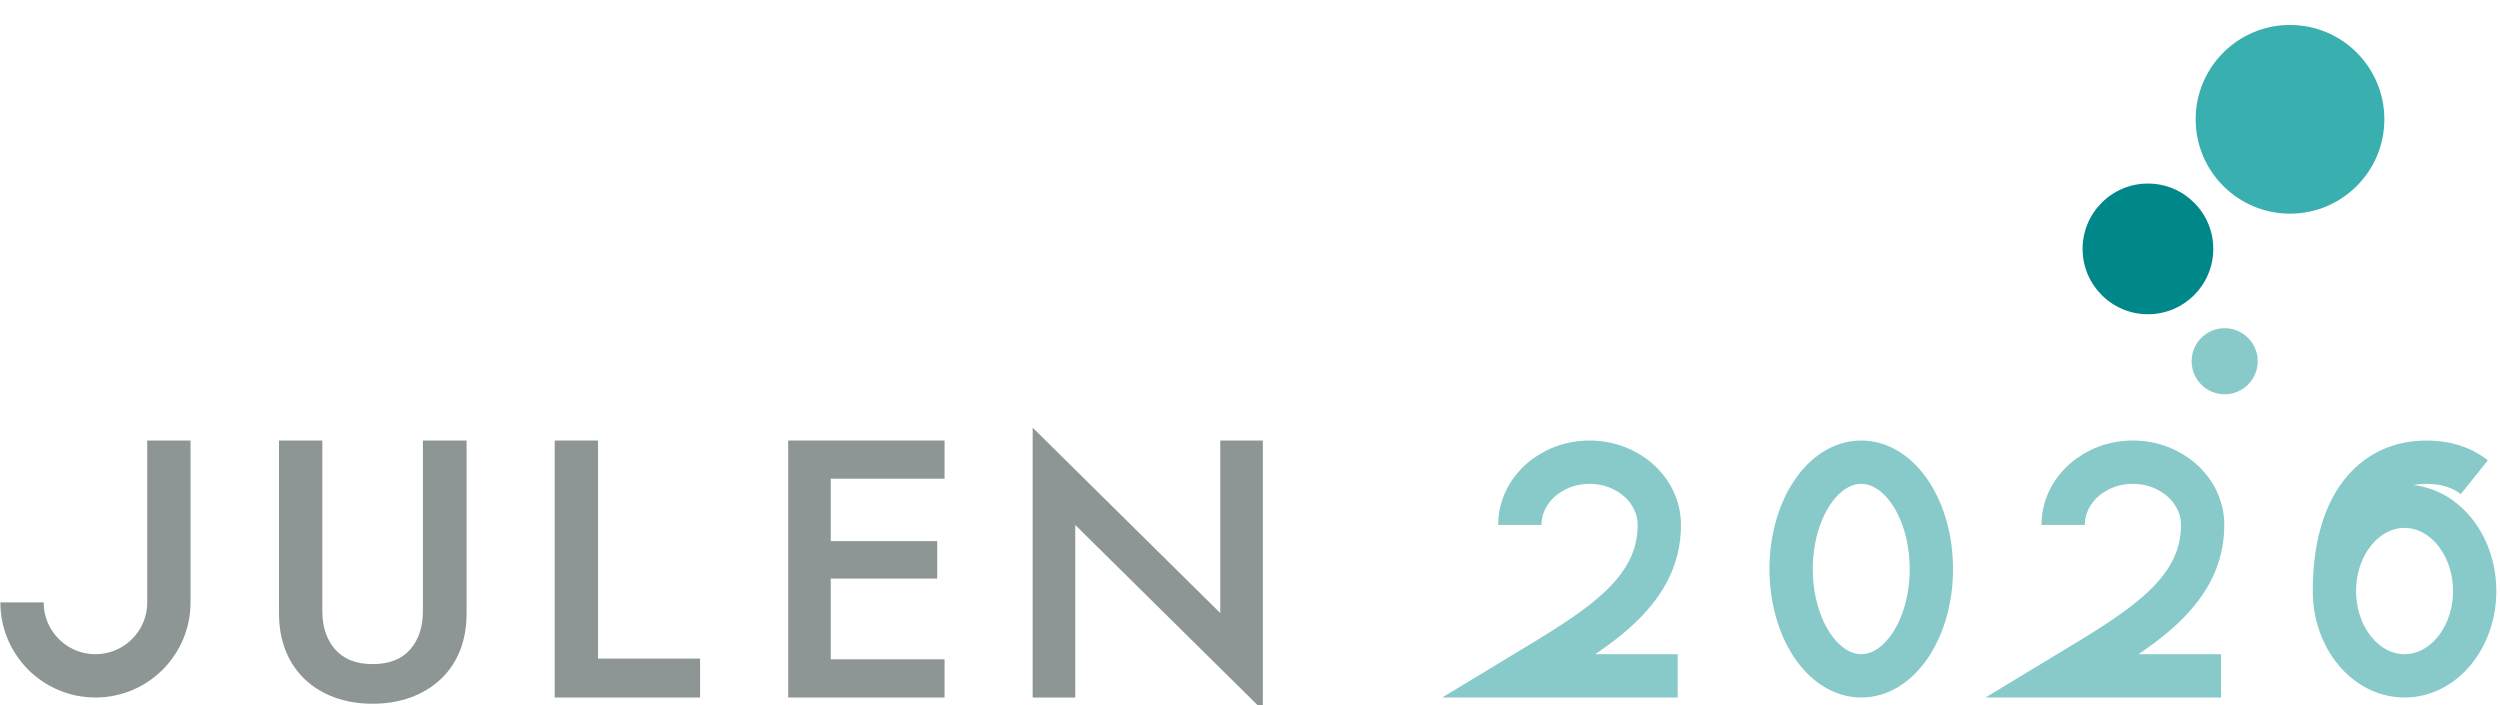
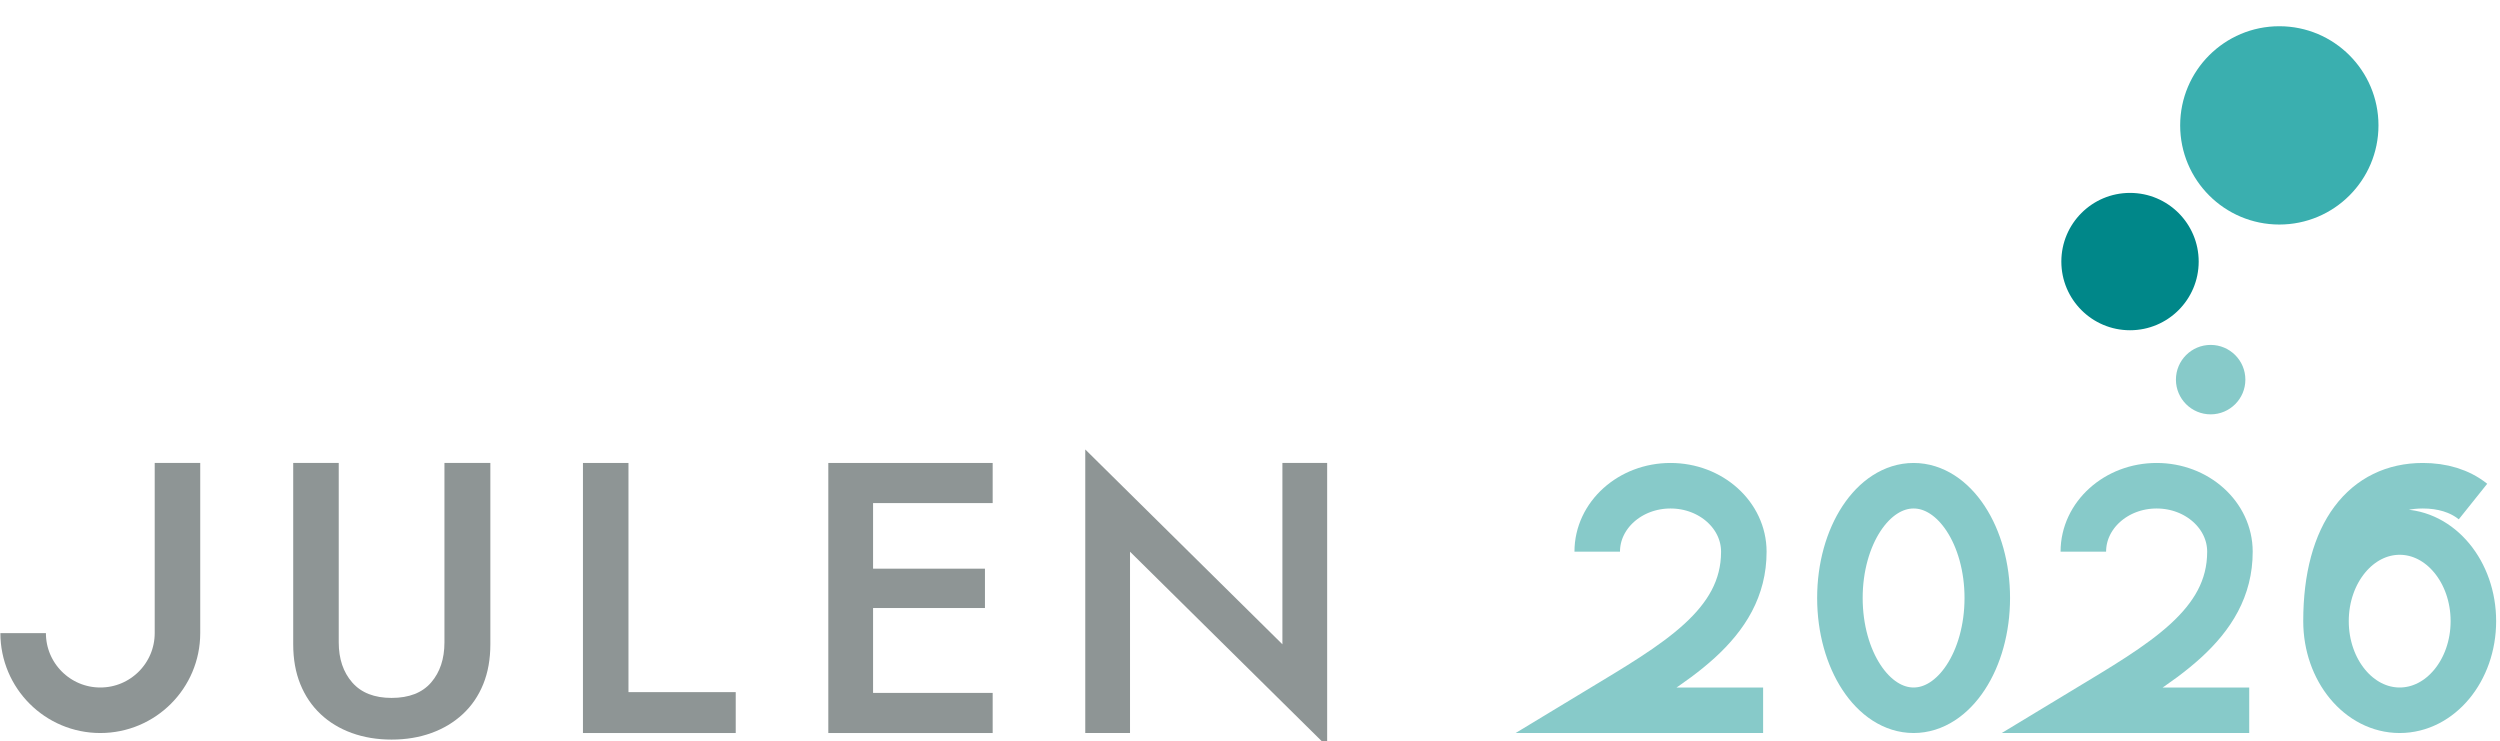
- <svg xmlns="http://www.w3.org/2000/svg" viewBox="0 -40 681.0 192" role="img" aria-label="Julen 2026">
-   <circle cx="623.8" cy="-7.5" r="25.7" fill="#3AAFAF" />
-   <circle cx="585.1" cy="27.8" r="17.8" fill="#008789" />
-   <circle cx="606.0" cy="58.4" r="9.0" fill="#87CAC9" />
+ <svg xmlns="http://www.w3.org/2000/svg" viewBox="0 -40 648.0 192" role="img" aria-label="Julen 2026">
+   <circle cx="590.8" cy="-7.5" r="25.7" fill="#3AAFAF" />
+   <circle cx="552.1" cy="27.8" r="17.8" fill="#008789" />
+   <circle cx="573.0" cy="58.4" r="9.0" fill="#87CAC9" />
  <path transform="translate(0.00 0)" d="M46 80 V124.1 A20 20 0 0 1 6 124.1" fill="none" stroke="#8E9595" stroke-width="11.8" />
  <path transform="translate(-304.52 0)" d="M380.52 80.00V127.00Q380.52 132.80 382.37 137.35Q384.22 141.90 387.62 145.10Q391.02 148.30 395.72 150.00Q400.42 151.70 406.02 151.70Q411.62 151.70 416.32 150.00Q421.02 148.30 424.47 145.10Q427.92 141.90 429.77 137.35Q431.62 132.80 431.62 127.00V80.00H419.72V126.50Q419.72 132.90 416.27 136.90Q412.82 140.90 406.02 140.90Q399.32 140.90 395.82 136.90Q392.32 132.90 392.32 126.50V80.00Z" fill="#8E9595" />
  <path transform="translate(63.87 0)" d="M87.23 80.00V150.00H126.83V139.40H99.03V80.00Z" fill="#8E9595" />
  <path transform="translate(69.05 0)" d="M152.95 150.00H188.25V139.60H152.95Z M152.95 90.40H188.25V80.00H152.95Z M152.95 117.60H186.25V107.40H152.95Z M145.65 80.00V150.00H157.25V80.00Z" fill="#8E9595" />
  <path transform="translate(-11.09 0)" d="M343.49 80.00V127.00L292.39 76.50V150.00H303.99V103.00L355.09 153.50V80.00Z" fill="#8E9595" />
  <path transform="translate(408.00 0)" d="M6 103 A19 17.1 0 0 1 44 103 C44 122 26 132 6 144.1 H49" fill="none" stroke="#87CAC9" stroke-width="11.8" stroke-linejoin="miter" stroke-miterlimit="10" />
-   <path transform="translate(482.00 0)" d="M25 85.9 A19.1 29.1 0 1 0 25.01 85.9Z" fill="none" stroke="#87CAC9" stroke-width="11.8" />
-   <path transform="translate(556.00 0)" d="M6 103 A19 17.1 0 0 1 44 103 C44 122 26 132 6 144.1 H49" fill="none" stroke="#87CAC9" stroke-width="11.8" stroke-linejoin="miter" stroke-miterlimit="10" />
-   <path transform="translate(630.00 0)" d="M5.9 121 A19.1 23.1 0 1 0 44.1 121 A19.1 23.1 0 1 0 5.9 121Z M5.9 121 C5.9 98 16 85.9 31 85.9 C36 85.9 40.5 87.2 44 90" fill="none" stroke="#87CAC9" stroke-width="11.8" />
+   <path transform="translate(471.00 0)" d="M25 85.9 A19.1 29.1 0 1 0 25.01 85.9Z" fill="none" stroke="#87CAC9" stroke-width="11.8" />
+   <path transform="translate(534.00 0)" d="M6 103 A19 17.1 0 0 1 44 103 C44 122 26 132 6 144.1 H49" fill="none" stroke="#87CAC9" stroke-width="11.8" stroke-linejoin="miter" stroke-miterlimit="10" />
+   <path transform="translate(597.00 0)" d="M5.9 121 A19.1 23.1 0 1 0 44.1 121 A19.1 23.1 0 1 0 5.9 121Z M5.9 121 C5.9 98 16 85.9 31 85.9 C36 85.9 40.5 87.2 44 90" fill="none" stroke="#87CAC9" stroke-width="11.8" />
</svg>
